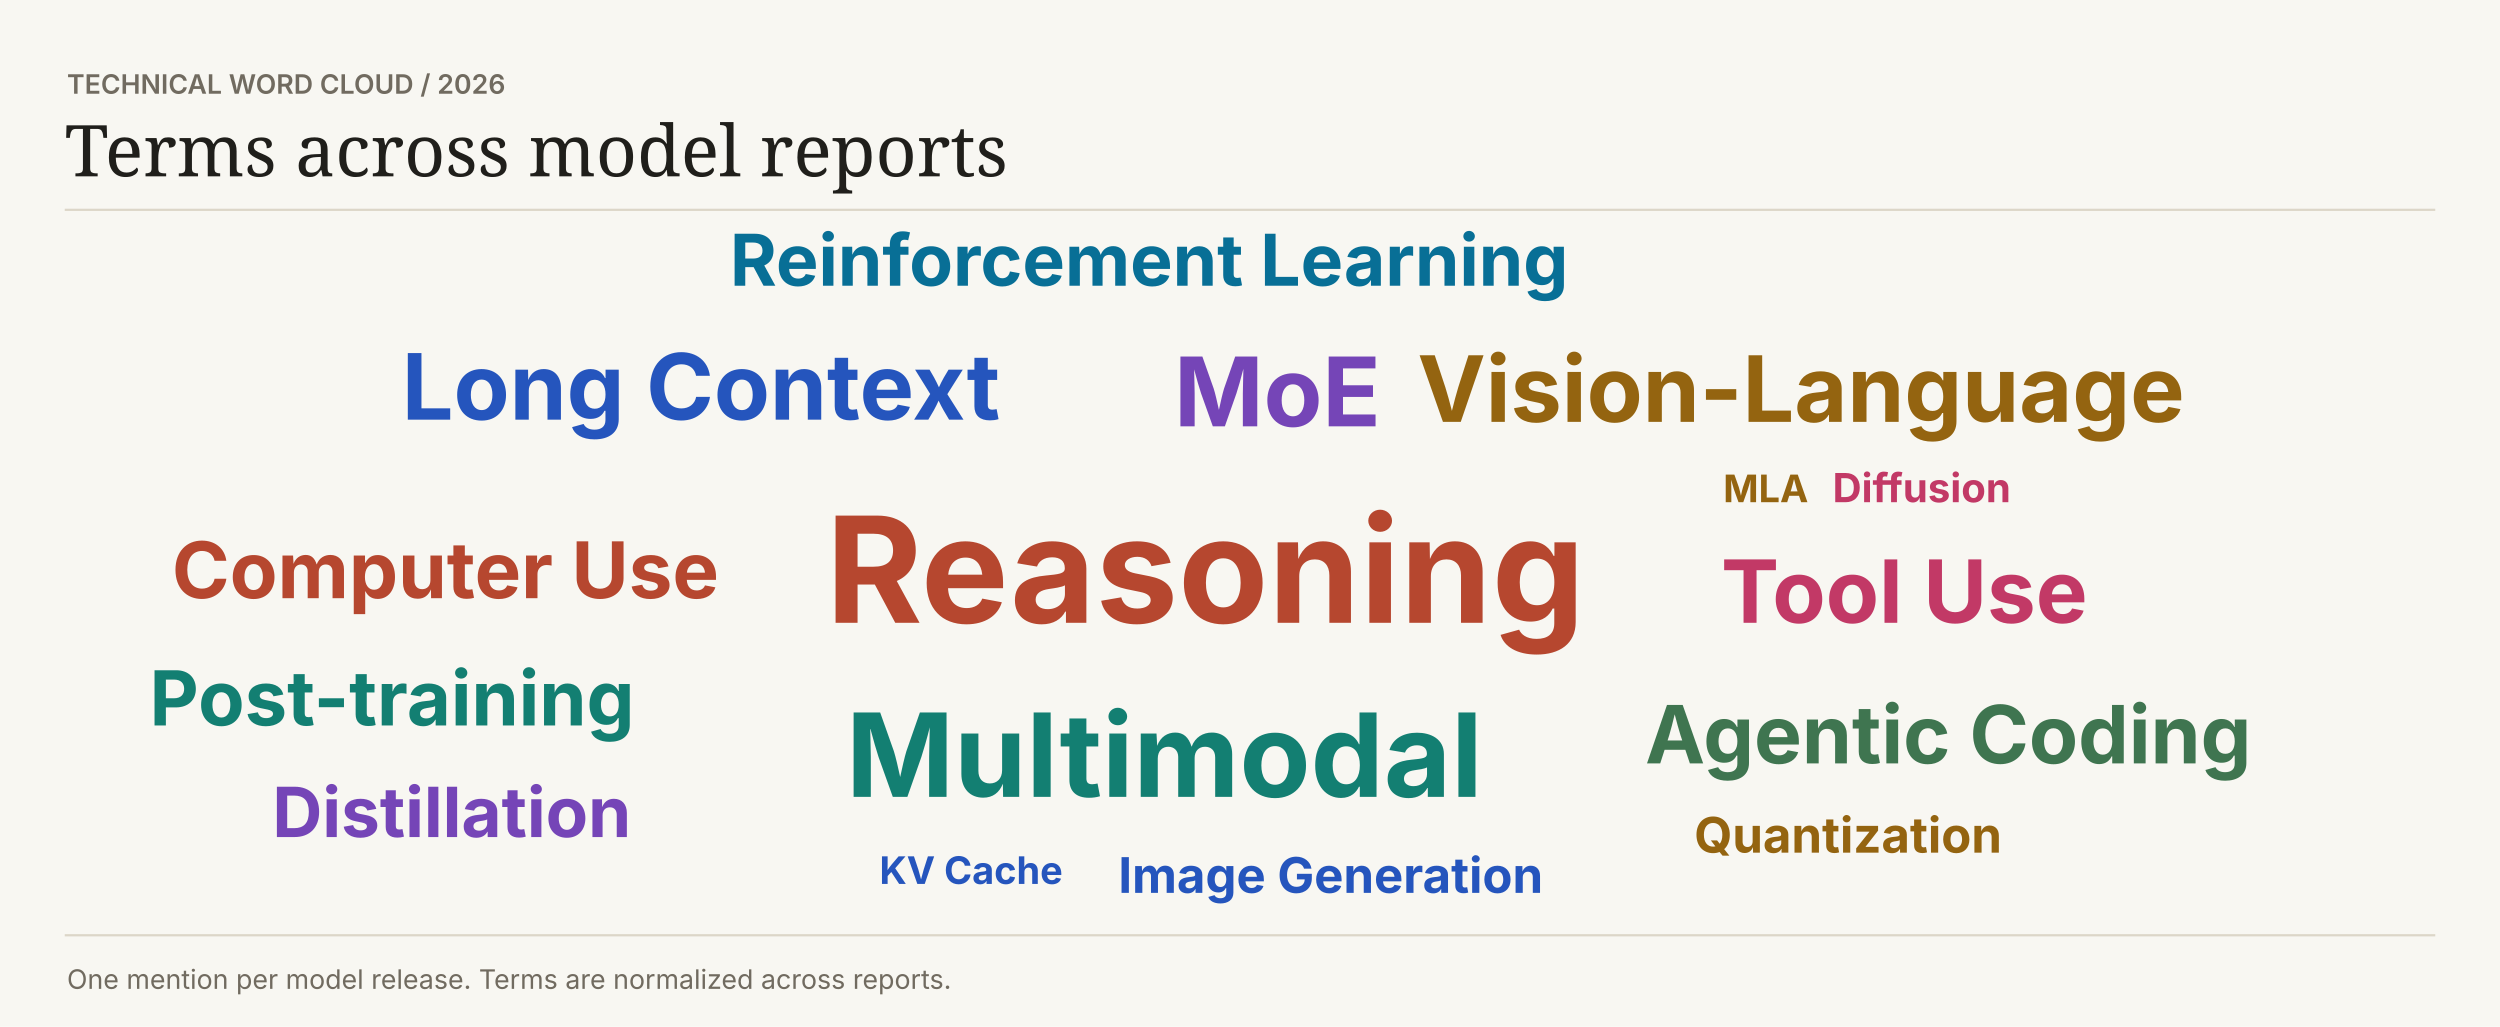
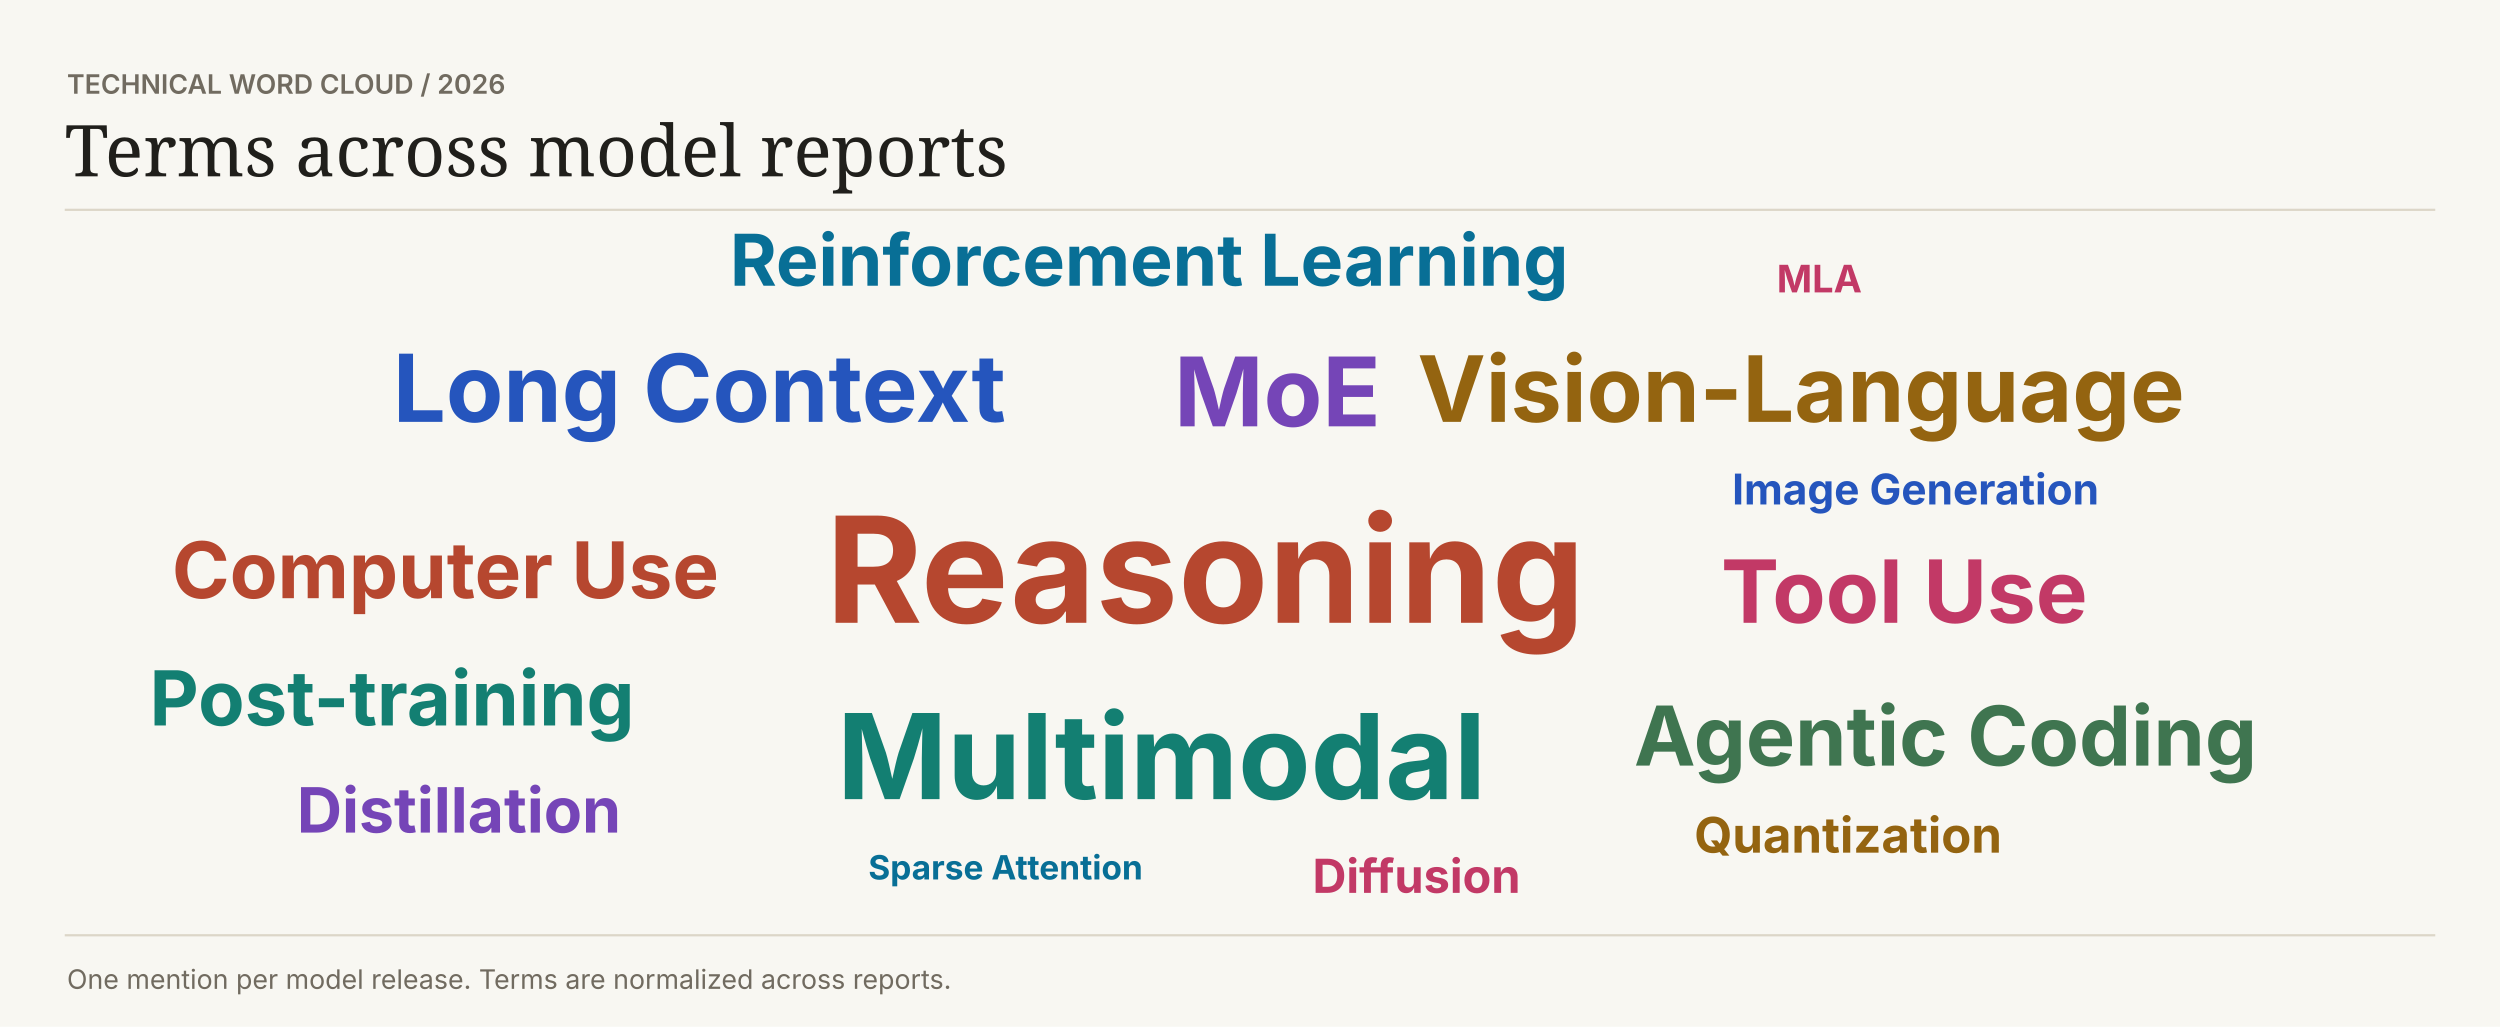
<svg xmlns="http://www.w3.org/2000/svg" width="1120" height="460" viewBox="0 0 1120 460" role="img">
  <rect width="1120" height="460" fill="#f8f7f2" />
  <text font-family="Inter,Arial,sans-serif" x="30" y="42" fill="#716b60" font-size="12" font-weight="600">TECHNICAL WORD CLOUD  /  2026</text>
  <text font-family="Georgia,serif" x="29" y="79" fill="#201f1b" font-size="32" font-weight="400">Terms across model reports</text>
  <path d="M29 94H1091V94" stroke="#dcd6c8" fill="none" />
  <text font-family="Inter,Arial,sans-serif" x="370" y="279" fill="#b6472f" font-size="66" font-weight="700">Reasoning</text>
-   <text font-family="Inter,Arial,sans-serif" x="379" y="357" fill="#137f72" font-size="52" font-weight="700">Multimodal</text>
+   <text font-family="Inter,Arial,sans-serif" x="375" y="358" fill="#137f72" font-size="53" font-weight="700">Multimodal</text>
  <text font-family="Inter,Arial,sans-serif" x="526" y="191" fill="#7545b7" font-size="43" font-weight="700">MoE</text>
-   <text font-family="Inter,Arial,sans-serif" x="180" y="188" fill="#2555bd" font-size="41" font-weight="700">Long Context</text>
+   <text font-family="Inter,Arial,sans-serif" x="176" y="189" fill="#2555bd" font-size="42" font-weight="700">Long Context</text>
  <text font-family="Inter,Arial,sans-serif" x="635" y="189" fill="#946410" font-size="41" font-weight="700">Vision-Language</text>
  <text font-family="Inter,Arial,sans-serif" x="771" y="279" fill="#c23966" font-size="39" font-weight="700">Tool Use</text>
  <text font-family="Inter,Arial,sans-serif" x="327" y="128" fill="#086f96" font-size="32" font-weight="700">Reinforcement Learning</text>
-   <text font-family="Inter,Arial,sans-serif" x="737" y="342" fill="#3f7550" font-size="36" font-weight="700">Agentic Coding</text>
+   <text font-family="Inter,Arial,sans-serif" x="732" y="343" fill="#3f7550" font-size="37" font-weight="700">Agentic Coding</text>
  <text font-family="Inter,Arial,sans-serif" x="77" y="268" fill="#b6472f" font-size="35" font-weight="700">Computer Use</text>
  <text font-family="Inter,Arial,sans-serif" x="67" y="325" fill="#137f72" font-size="34" font-weight="700">Post-training</text>
-   <text font-family="Inter,Arial,sans-serif" x="122" y="375" fill="#7545b7" font-size="31" font-weight="700">Distillation</text>
-   <text font-family="Inter,Arial,sans-serif" x="501" y="400" fill="#2555bd" font-size="22" font-weight="700">Image Generation</text>
+   <text font-family="Inter,Arial,sans-serif" x="133" y="373" fill="#7545b7" font-size="28" font-weight="700">Distillation</text>
+   <text font-family="Inter,Arial,sans-serif" x="776" y="226" fill="#2555bd" font-size="19" font-weight="700">Image Generation</text>
  <text font-family="Inter,Arial,sans-serif" x="759" y="382" fill="#946410" font-size="22" font-weight="700">Quantization</text>
-   <text font-family="Inter,Arial,sans-serif" x="821" y="225" fill="#c23966" font-size="18" font-weight="700">Diffusion</text>
-   <text font-family="Inter,Arial,sans-serif" x="394" y="396" fill="#2555bd" font-size="17" font-weight="700">KV Cache</text>
-   <text font-family="Inter,Arial,sans-serif" x="772" y="225" fill="#946410" font-size="17" font-weight="700">MLA</text>
+   <text font-family="Inter,Arial,sans-serif" x="588" y="400" fill="#c23966" font-size="21" font-weight="700">Diffusion</text>
+   <text font-family="Inter,Arial,sans-serif" x="389" y="394" fill="#086f96" font-size="15" font-weight="700">Sparse Attention</text>
+   <text font-family="Inter,Arial,sans-serif" x="796" y="131" fill="#c23966" font-size="17" font-weight="700">MLA</text>
  <path d="M29 419H1091V419" stroke="#dcd6c8" fill="none" />
  <text font-family="Inter,Arial,sans-serif" x="30" y="443" fill="#716b60" font-size="12" font-weight="400">One mention per model release. Terms are normalized across reports.</text>
</svg>
